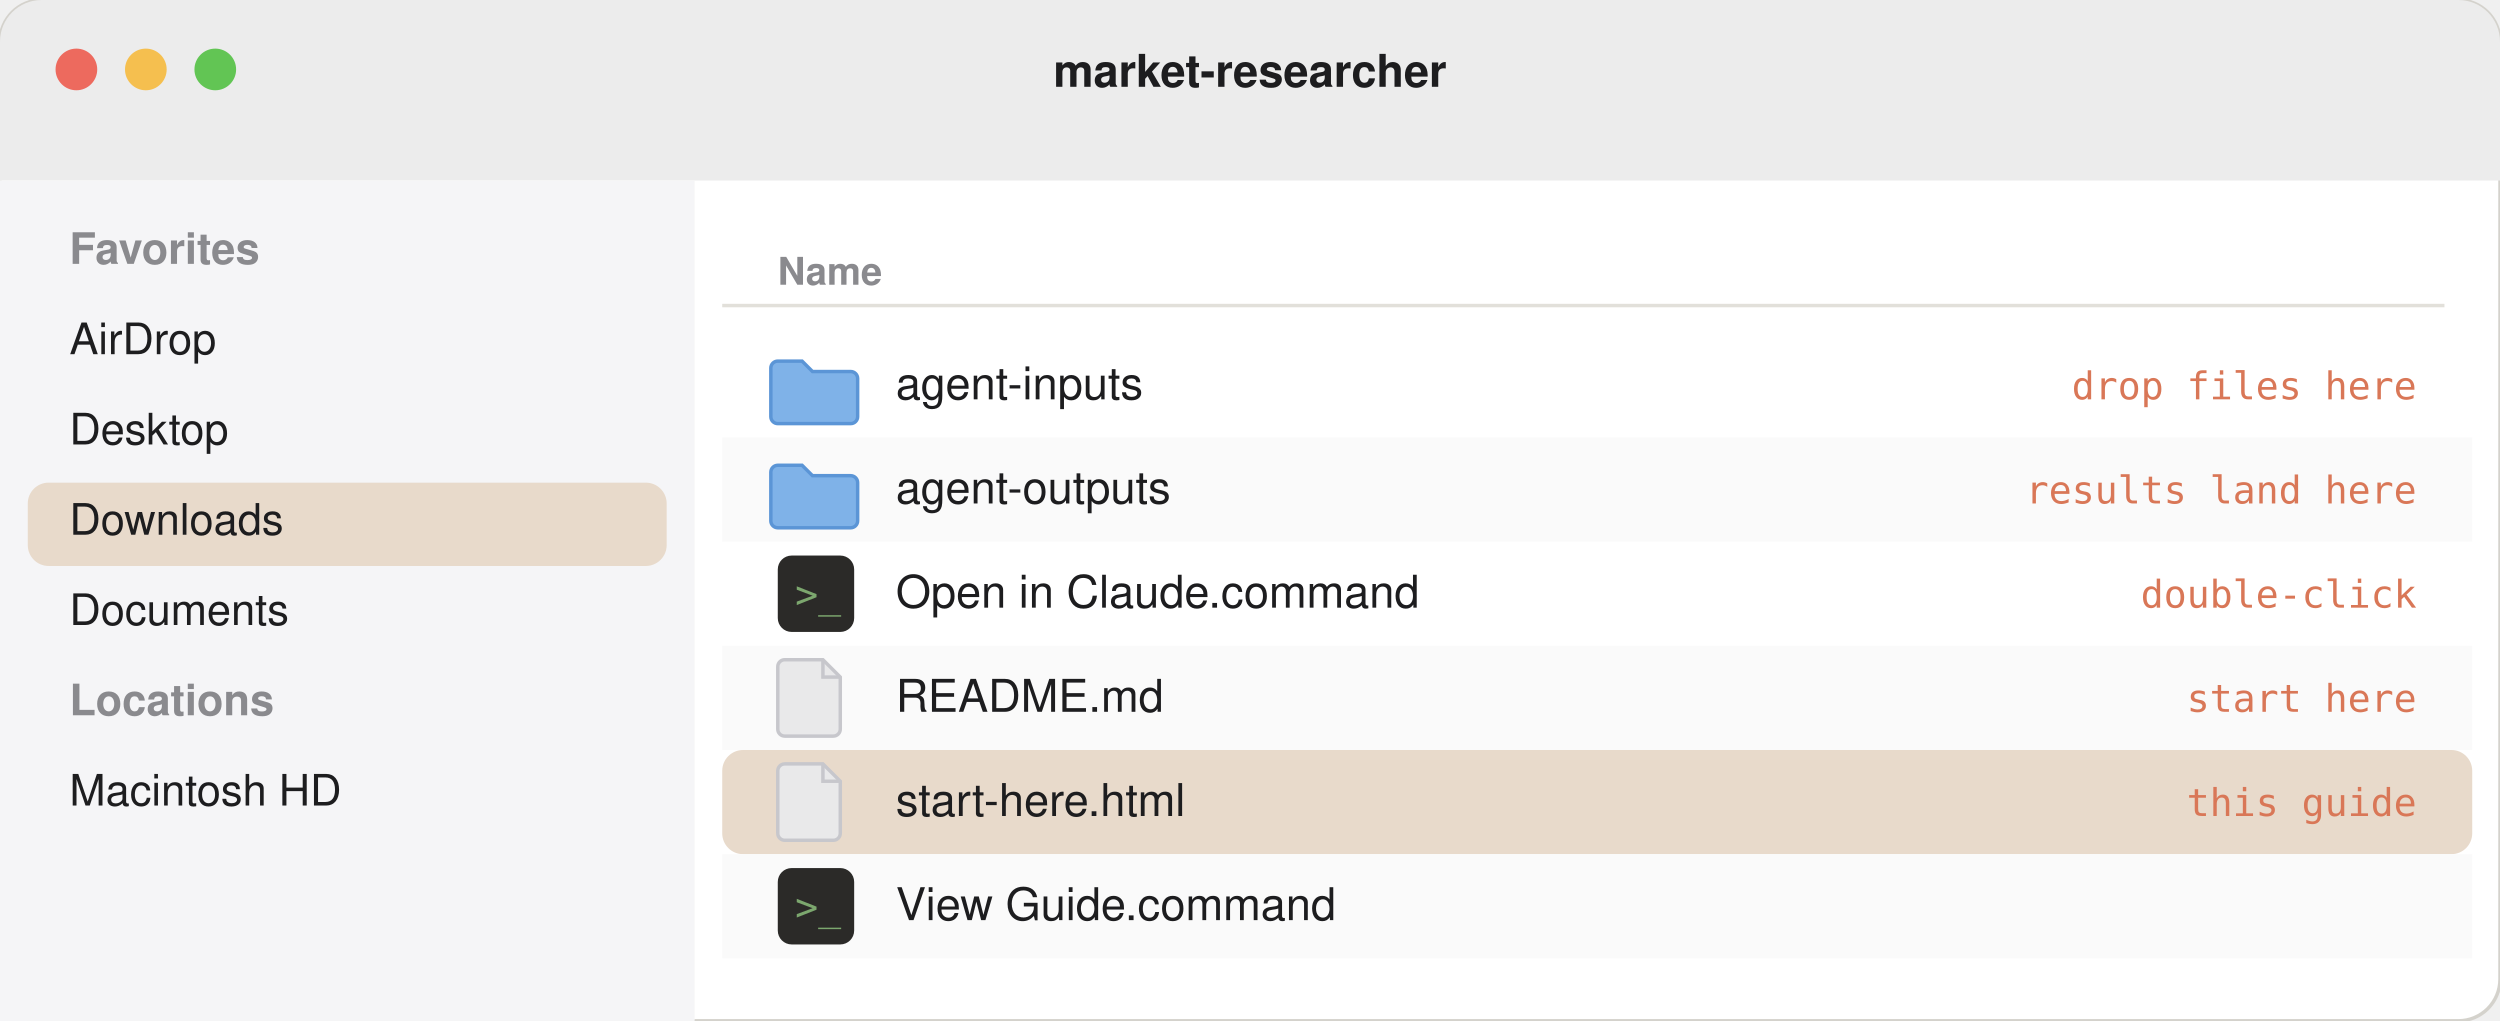
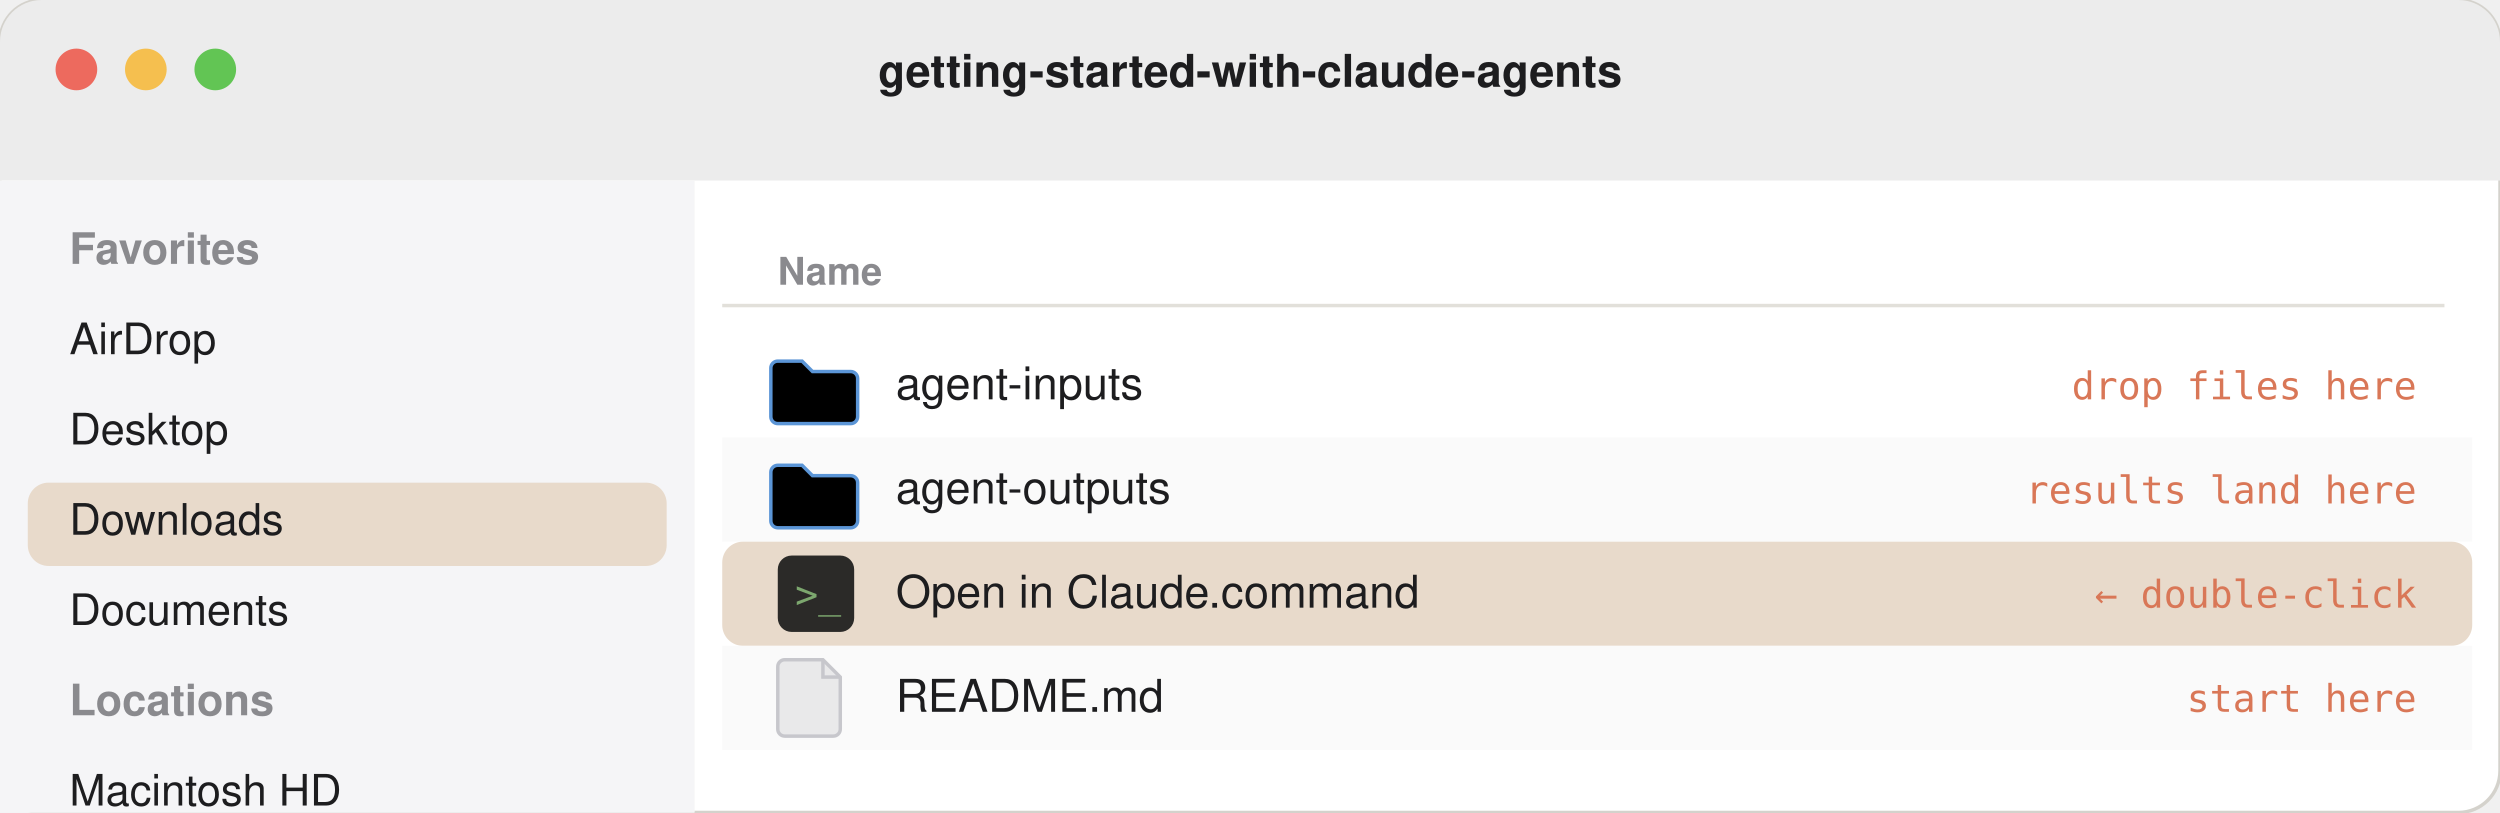
- <svg xmlns="http://www.w3.org/2000/svg" viewBox="0 0 720 294" font-family="-apple-system, Helvetica, sans-serif">
-   <rect x="0" y="0" width="720" height="294" rx="12" fill="#FFFFFF" stroke="#D4D2CC" />
+ <svg xmlns="http://www.w3.org/2000/svg" viewBox="0 0 720 234" font-family="-apple-system, Helvetica, sans-serif">
+   <rect x="0" y="0" width="720" height="234" rx="12" fill="#FFFFFF" stroke="#D4D2CC" />
  <path d="M0 12 a12 12 0 0 1 12 -12 h696 a12 12 0 0 1 12 12 v40 h-720 z" fill="#ECECEC" />
  <circle cx="22" cy="20" r="6" fill="#ED6A5E" />
  <circle cx="42" cy="20" r="6" fill="#F5BF4F" />
  <circle cx="62" cy="20" r="6" fill="#62C554" />
-   <text x="360" y="25" text-anchor="middle" font-size="13" font-weight="600" fill="#1D1D1F">market-researcher</text>
-   <rect x="0" y="52" width="200" height="242" fill="#F5F5F7" />
-   <rect x="0" y="52" width="200" height="242" fill="#F5F5F7" />
+   <text x="360" y="25" text-anchor="middle" font-size="13" font-weight="600" fill="#1D1D1F">getting-started-with-claude-agents</text>
+   <rect x="0" y="52" width="200" height="182" fill="#F5F5F7" />
+   <rect x="0" y="52" width="200" height="182" fill="#F5F5F7" />
  <text x="20" y="76" font-size="12.5" font-weight="600" fill="#8A8A8E">Favorites</text>
  <text x="20" y="102" font-size="12.5" font-weight="400" fill="#1D1D1F">AirDrop</text>
  <text x="20" y="128" font-size="12.5" font-weight="400" fill="#1D1D1F">Desktop</text>
  <rect x="8" y="139" width="184" height="24" rx="6" fill="#E8DACb" />
  <text x="20" y="154" font-size="12.5" font-weight="400" fill="#1D1D1F">Downloads</text>
  <text x="20" y="180" font-size="12.5" font-weight="400" fill="#1D1D1F">Documents</text>
  <text x="20" y="206" font-size="12.5" font-weight="600" fill="#8A8A8E">Locations</text>
  <text x="20" y="232" font-size="12.5" font-weight="400" fill="#1D1D1F">Macintosh HD</text>
  <line x1="208" y1="88" x2="704" y2="88" stroke="#E2E0DA" />
  <text x="224" y="82" font-size="11" font-weight="600" fill="#8A8A8E">Name</text>
-   <path d="M224 104 h7 l3 3 h11 a2 2 0 0 1 2 2 v11 a2 2 0 0 1 -2 2 h-21 a2 2 0 0 1 -2 -2 v-14 a2 2 0 0 1 2 -2 z" fill="#7FB2E8" stroke="#5B95D6" />
+   <path d="M224 104 h7 l3 3 h11 a2 2 0 0 1 2 2 v11 a2 2 0 0 1 -2 2 h-21 a2 2 0 0 1 -2 -2 v-14 a2 2 0 0 1 2 -2 z" fill="getting-started-with-claude-agents" stroke="#5B95D6" />
  <text x="258" y="115" font-family="-apple-system, Helvetica, sans-serif" font-size="13" font-weight="400" fill="#1D1D1F">agent-inputs</text>
  <text x="696" y="115" text-anchor="end" font-family="SF Mono, Menlo, monospace" font-size="11" fill="#D97757">drop files here</text>
  <rect x="208" y="126" width="504" height="30" fill="#FAFAFA" />
-   <path d="M224 134 h7 l3 3 h11 a2 2 0 0 1 2 2 v11 a2 2 0 0 1 -2 2 h-21 a2 2 0 0 1 -2 -2 v-14 a2 2 0 0 1 2 -2 z" fill="#7FB2E8" stroke="#5B95D6" />
+   <path d="M224 134 h7 l3 3 h11 a2 2 0 0 1 2 2 v11 a2 2 0 0 1 -2 2 h-21 a2 2 0 0 1 -2 -2 v-14 a2 2 0 0 1 2 -2 z" fill="getting-started-with-claude-agents" stroke="#5B95D6" />
  <text x="258" y="145" font-family="-apple-system, Helvetica, sans-serif" font-size="13" font-weight="400" fill="#1D1D1F">agent-outputs</text>
  <text x="696" y="145" text-anchor="end" font-family="SF Mono, Menlo, monospace" font-size="11" fill="#D97757">results land here</text>
+   <rect x="208" y="156" width="504" height="30" rx="6" fill="#E8DACb" />
  <rect x="224" y="160" width="22" height="22" rx="4" fill="#2B2A28" />
  <text x="229" y="175" font-family="SF Mono, Menlo, monospace" font-size="11" fill="#7CA76E">&gt;_</text>
  <text x="258" y="175" font-family="-apple-system, Helvetica, sans-serif" font-size="13" font-weight="400" fill="#1D1D1F">Open in Claude.command</text>
-   <text x="696" y="175" text-anchor="end" font-family="SF Mono, Menlo, monospace" font-size="11" fill="#D97757">double-click</text>
+   <text x="696" y="175" text-anchor="end" font-family="SF Mono, Menlo, monospace" font-size="11" fill="#D97757">← double-click</text>
  <rect x="208" y="186" width="504" height="30" fill="#FAFAFA" />
  <path d="M226 190 h11 l5 5 v15 a2 2 0 0 1 -2 2 h-14 a2 2 0 0 1 -2 -2 v-18 a2 2 0 0 1 2 -2 z" fill="#E9E9EA" stroke="#C7C7CC" />
  <path d="M237 190 v5 h5" fill="none" stroke="#C7C7CC" />
  <text x="258" y="205" font-family="-apple-system, Helvetica, sans-serif" font-size="13" font-weight="400" fill="#1D1D1F">README.md</text>
  <text x="696" y="205" text-anchor="end" font-family="SF Mono, Menlo, monospace" font-size="11" fill="#D97757">start here</text>
-   <rect x="208" y="216" width="504" height="30" rx="6" fill="#E8DACb" />
-   <path d="M226 220 h11 l5 5 v15 a2 2 0 0 1 -2 2 h-14 a2 2 0 0 1 -2 -2 v-18 a2 2 0 0 1 2 -2 z" fill="#E9E9EA" stroke="#C7C7CC" />
-   <path d="M237 220 v5 h5" fill="none" stroke="#C7C7CC" />
-   <text x="258" y="235" font-family="-apple-system, Helvetica, sans-serif" font-size="13" font-weight="400" fill="#1D1D1F">start-here.html</text>
-   <text x="696" y="235" text-anchor="end" font-family="SF Mono, Menlo, monospace" font-size="11" fill="#D97757">this guide</text>
-   <rect x="208" y="246" width="504" height="30" fill="#FAFAFA" />
-   <rect x="224" y="250" width="22" height="22" rx="4" fill="#2B2A28" />
-   <text x="229" y="265" font-family="SF Mono, Menlo, monospace" font-size="11" fill="#7CA76E">&gt;_</text>
-   <text x="258" y="265" font-family="-apple-system, Helvetica, sans-serif" font-size="13" font-weight="400" fill="#1D1D1F">View Guide.command</text>
</svg>
